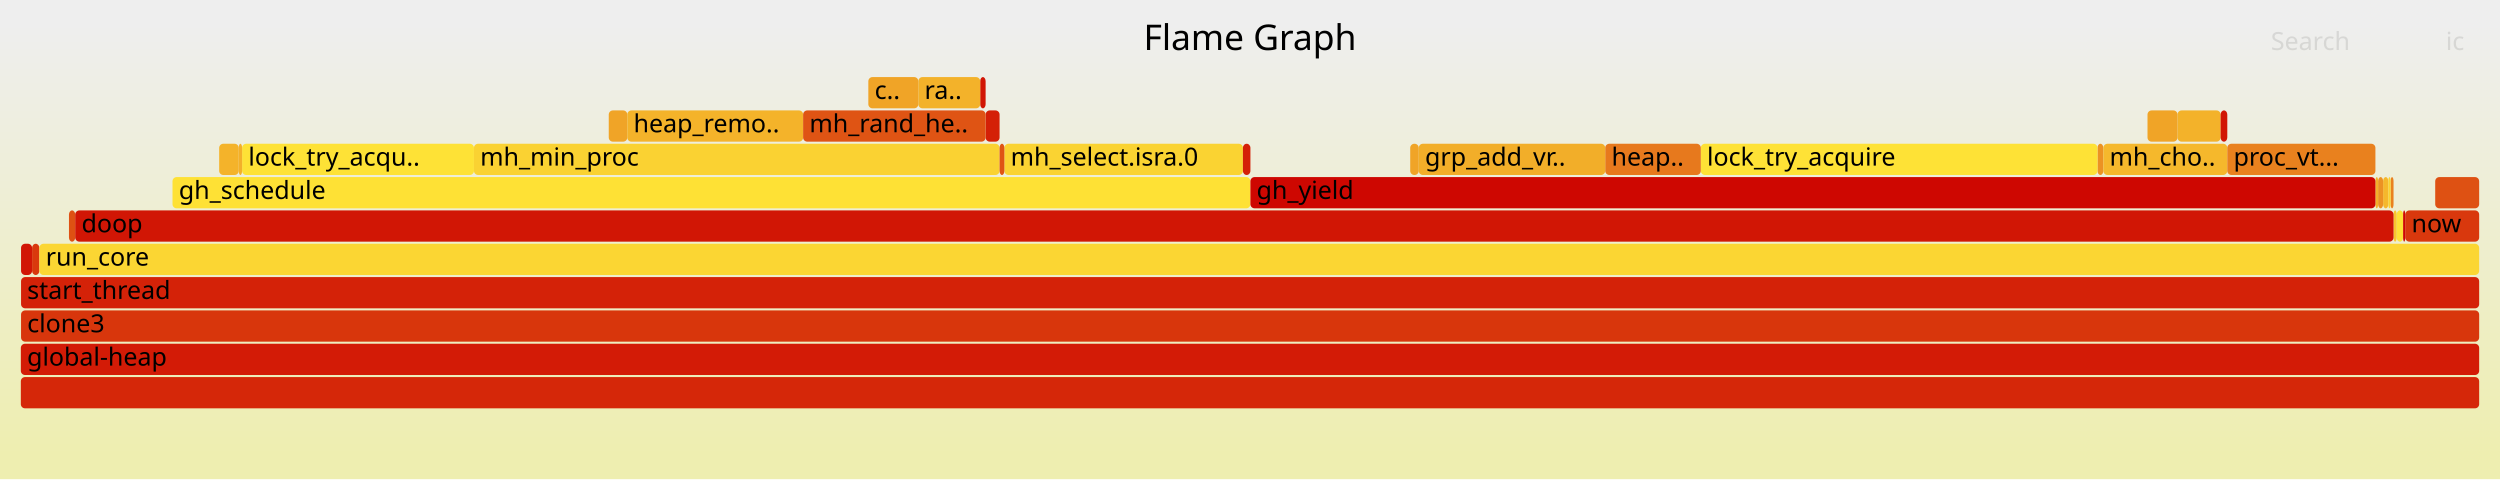
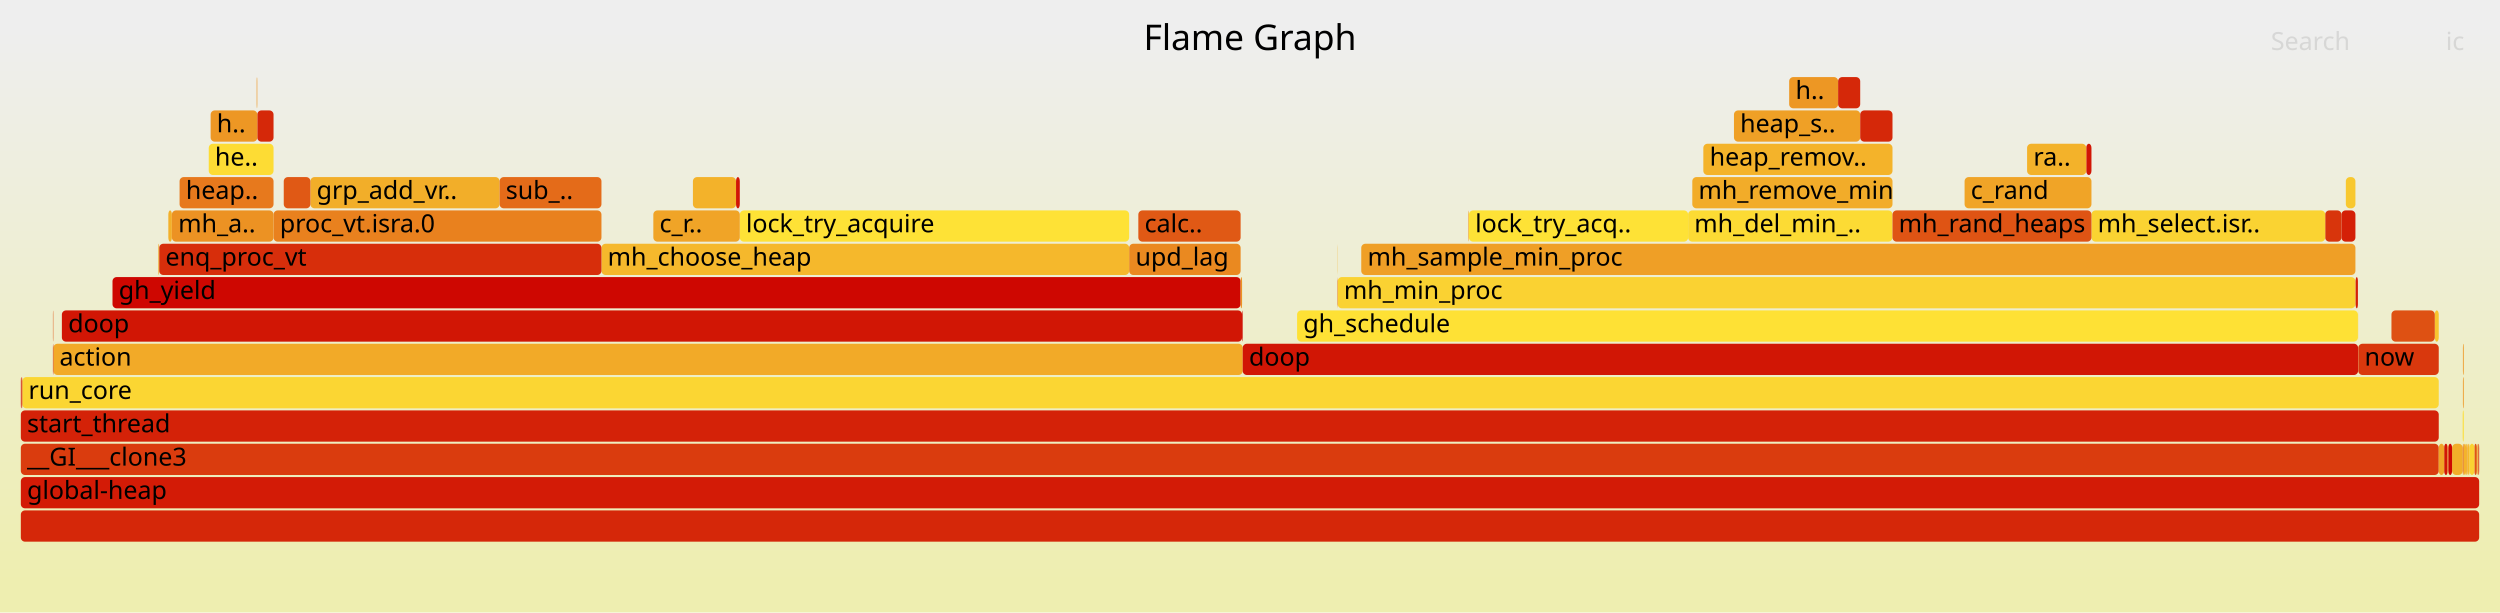
- <svg xmlns="http://www.w3.org/2000/svg" version="1.1" width="1200" height="230" viewBox="0 0 1200 230">
+ <svg xmlns="http://www.w3.org/2000/svg" version="1.1" width="1200" height="294" viewBox="0 0 1200 294">
  <defs>
    <linearGradient id="background" y1="0" y2="1" x1="0" x2="0">
      <stop stop-color="#eeeeee" offset="5%" />
      <stop stop-color="#eeeeb0" offset="95%" />
    </linearGradient>
  </defs>
  <style type="text/css">
	text { font-family:Verdana; font-size:12px; fill:rgb(0,0,0); }
	#search, #ignorecase { opacity:0.1; cursor:pointer; }
	#search:hover, #search.show, #ignorecase:hover, #ignorecase.show { opacity:1; }
	#subtitle { text-anchor:middle; font-color:rgb(160,160,160); }
	#title { text-anchor:middle; font-size:17px}
	#unzoom { cursor:pointer; }
	#frames &gt; *:hover { stroke:black; stroke-width:0.5; cursor:pointer; }
	.hide { display:none; }
	.parent { opacity:0.5; }
</style>
-   <rect x="0.0" y="0" width="1200.0" height="230.0" fill="url(#background)" />
+   <rect x="0.0" y="0" width="1200.0" height="294.0" fill="url(#background)" />
  <text id="title" x="600.00" y="24">Flame Graph</text>
-   <text id="details" x="10.00" y="213"> </text>
+   <text id="details" x="10.00" y="277"> </text>
  <text id="unzoom" x="10.00" y="24" class="hide">Reset Zoom</text>
  <text id="search" x="1090.00" y="24">Search</text>
  <text id="ignorecase" x="1174.00" y="24">ic</text>
-   <text id="matched" x="1090.00" y="213"> </text>
+   <text id="matched" x="1090.00" y="277"> </text>
  <g id="frames">
    <g>
-       <rect x="82.8" y="85" width="517.4" height="15.0" fill="rgb(254,225,53)" rx="2" ry="2" />
-       <text x="85.84" y="95.5">gh_schedule</text>
-     </g>
-     <g>
-       <rect x="105.2" y="69" width="9.4" height="15.0" fill="rgb(244,179,42)" rx="2" ry="2" />
-       <text x="108.20" y="79.5" />
-     </g>
-     <g>
-       <rect x="1147.5" y="85" width="1.4" height="15.0" fill="rgb(233,129,30)" rx="2" ry="2" />
-       <text x="1150.55" y="95.5" />
-     </g>
-     <g>
-       <rect x="10.1" y="133" width="1179.9" height="15.0" fill="rgb(212,34,8)" rx="2" ry="2" />
-       <text x="13.06" y="143.5">start_thread</text>
-     </g>
-     <g>
-       <rect x="470.5" y="37" width="2.6" height="15.0" fill="rgb(209,22,5)" rx="2" ry="2" />
-       <text x="473.55" y="47.5" />
-     </g>
-     <g>
-       <rect x="10.0" y="181" width="1180.0" height="15.0" fill="rgb(213,39,9)" rx="2" ry="2" />
+       <rect x="288.7" y="117" width="253.3" height="15.0" fill="rgb(245,184,44)" rx="2" ry="2" />
+       <text x="291.67" y="127.5">mh_choose_heap</text>
+     </g>
+     <g>
+       <rect x="832.3" y="53" width="60.6" height="15.0" fill="rgb(239,160,38)" rx="2" ry="2" />
+       <text x="835.26" y="63.5">heap_s..</text>
+     </g>
+     <g>
+       <rect x="1184.4" y="213" width="0.2" height="15.0" fill="rgb(236,146,35)" rx="2" ry="2" />
+       <text x="1187.43" y="223.5" />
+     </g>
+     <g>
+       <rect x="1168.7" y="149" width="1.9" height="15.0" fill="rgb(248,197,47)" rx="2" ry="2" />
+       <text x="1171.72" y="159.5" />
+     </g>
+     <g>
+       <rect x="705.1" y="101" width="105.2" height="15.0" fill="rgb(254,226,54)" rx="2" ry="2" />
+       <text x="708.09" y="111.5">lock_try_acq..</text>
+     </g>
+     <g>
+       <rect x="1184.6" y="213" width="0.8" height="15.0" fill="rgb(245,184,44)" rx="2" ry="2" />
+       <text x="1187.60" y="223.5" />
+     </g>
+     <g>
+       <rect x="76.4" y="117" width="212.3" height="15.0" fill="rgb(215,46,11)" rx="2" ry="2" />
+       <text x="79.41" y="127.5">enq_proc_vt</text>
+     </g>
+     <g>
+       <rect x="943.0" y="85" width="60.9" height="15.0" fill="rgb(240,164,39)" rx="2" ry="2" />
+       <text x="945.97" y="95.5">c_rand</text>
+     </g>
+     <g>
+       <rect x="1189.2" y="213" width="0.2" height="15.0" fill="rgb(217,56,13)" rx="2" ry="2" />
+       <text x="1192.19" y="223.5" />
+     </g>
+     <g>
+       <rect x="80.8" y="101" width="1.7" height="15.0" fill="rgb(243,176,42)" rx="2" ry="2" />
+       <text x="83.85" y="111.5" />
+     </g>
+     <g>
+       <rect x="1177.0" y="213" width="5.1" height="15.0" fill="rgb(242,174,41)" rx="2" ry="2" />
+       <text x="1179.97" y="223.5" />
+     </g>
+     <g>
+       <rect x="10.7" y="181" width="1159.9" height="15.0" fill="rgb(251,214,51)" rx="2" ry="2" />
+       <text x="13.67" y="191.5">run_core</text>
+     </g>
+     <g>
+       <rect x="704.7" y="101" width="0.3" height="15.0" fill="rgb(240,164,39)" rx="2" ry="2" />
+       <text x="707.69" y="111.5" />
+     </g>
+     <g>
+       <rect x="25.6" y="165" width="570.9" height="15.0" fill="rgb(242,170,40)" rx="2" ry="2" />
+       <text x="28.55" y="175.5">action</text>
+     </g>
+     <g>
+       <rect x="641.8" y="117" width="0.1" height="15.0" fill="rgb(243,176,42)" rx="2" ry="2" />
+       <text x="644.80" y="127.5" />
+     </g>
+     <g>
+       <rect x="123.2" y="37" width="0.3" height="15.0" fill="rgb(237,151,36)" rx="2" ry="2" />
+       <text x="126.16" y="47.5" />
+     </g>
+     <g>
+       <rect x="812.3" y="85" width="96.1" height="15.0" fill="rgb(242,172,41)" rx="2" ry="2" />
+       <text x="815.27" y="95.5">mh_remove_min</text>
+     </g>
+     <g>
+       <rect x="858.8" y="37" width="23.5" height="15.0" fill="rgb(237,151,36)" rx="2" ry="2" />
+       <text x="861.85" y="47.5">h..</text>
+     </g>
+     <g>
+       <rect x="1131.9" y="165" width="0.1" height="15.0" fill="rgb(254,225,53)" rx="2" ry="2" />
+       <text x="1134.86" y="175.5" />
+     </g>
+     <g>
+       <rect x="10.0" y="213" width="1160.6" height="15.0" fill="rgb(218,60,14)" rx="2" ry="2" />
+       <text x="13.00" y="223.5">__GI___clone3</text>
+     </g>
+     <g>
+       <rect x="1189.6" y="213" width="0.4" height="15.0" fill="rgb(212,32,7)" rx="2" ry="2" />
+       <text x="1192.64" y="223.5" />
+     </g>
+     <g>
+       <rect x="642.0" y="133" width="0.1" height="15.0" fill="rgb(243,176,42)" rx="2" ry="2" />
+       <text x="644.97" y="143.5" />
+     </g>
+     <g>
+       <rect x="1123.9" y="101" width="6.7" height="15.0" fill="rgb(212,32,7)" rx="2" ry="2" />
+       <text x="1126.92" y="111.5" />
+     </g>
+     <g>
+       <rect x="332.6" y="85" width="20.7" height="15.0" fill="rgb(243,178,42)" rx="2" ry="2" />
+       <text x="335.58" y="95.5" />
+     </g>
+     <g>
+       <rect x="10.0" y="229" width="1180.0" height="15.0" fill="rgb(211,27,6)" rx="2" ry="2" />
+       <text x="13.00" y="239.5">global-heap</text>
+     </g>
+     <g>
+       <rect x="1173.2" y="213" width="1.7" height="15.0" fill="rgb(209,22,5)" rx="2" ry="2" />
+       <text x="1176.18" y="223.5" />
+     </g>
+     <g>
+       <rect x="149.0" y="85" width="90.8" height="15.0" fill="rgb(242,174,41)" rx="2" ry="2" />
+       <text x="151.99" y="95.5">grp_add_vr..</text>
+     </g>
+     <g>
+       <rect x="123.5" y="53" width="7.8" height="15.0" fill="rgb(213,40,9)" rx="2" ry="2" />
+       <text x="126.54" y="63.5" />
+     </g>
+     <g>
+       <rect x="642.1" y="133" width="488.5" height="15.0" fill="rgb(250,210,50)" rx="2" ry="2" />
+       <text x="645.08" y="143.5">mh_min_proc</text>
+     </g>
+     <g>
+       <rect x="10.3" y="181" width="0.4" height="15.0" fill="rgb(217,56,13)" rx="2" ry="2" />
+       <text x="13.28" y="191.5" />
+     </g>
+     <g>
+       <rect x="596.5" y="165" width="535.4" height="15.0" fill="rgb(209,22,5)" rx="2" ry="2" />
+       <text x="599.52" y="175.5">doop</text>
+     </g>
+     <g>
+       <rect x="810.3" y="101" width="98.1" height="15.0" fill="rgb(252,219,52)" rx="2" ry="2" />
+       <text x="813.25" y="111.5">mh_del_min_..</text>
+     </g>
+     <g>
+       <rect x="882.3" y="37" width="10.6" height="15.0" fill="rgb(213,40,9)" rx="2" ry="2" />
+       <text x="885.28" y="47.5" />
+     </g>
+     <g>
+       <rect x="1001.4" y="69" width="2.5" height="15.0" fill="rgb(209,22,5)" rx="2" ry="2" />
+       <text x="1004.35" y="79.5" />
+     </g>
+     <g>
+       <rect x="596.2" y="149" width="0.3" height="15.0" fill="rgb(206,7,1)" rx="2" ry="2" />
+       <text x="599.24" y="159.5" />
+     </g>
+     <g>
+       <rect x="1187.7" y="213" width="1.2" height="15.0" fill="rgb(223,84,20)" rx="2" ry="2" />
+       <text x="1190.72" y="223.5" />
+     </g>
+     <g>
+       <rect x="100.2" y="69" width="31.1" height="15.0" fill="rgb(253,220,52)" rx="2" ry="2" />
+       <text x="103.16" y="79.5">he..</text>
+     </g>
+     <g>
+       <rect x="1116.1" y="101" width="7.8" height="15.0" fill="rgb(216,53,12)" rx="2" ry="2" />
+       <text x="1119.07" y="111.5" />
+     </g>
+     <g>
+       <rect x="542.0" y="117" width="53.5" height="15.0" fill="rgb(234,137,32)" rx="2" ry="2" />
+       <text x="545.04" y="127.5">upd_lag</text>
+     </g>
+     <g>
+       <rect x="546.4" y="101" width="49.1" height="15.0" fill="rgb(224,89,21)" rx="2" ry="2" />
+       <text x="549.40" y="111.5">calc..</text>
+     </g>
+     <g>
+       <rect x="54.0" y="133" width="541.5" height="15.0" fill="rgb(206,7,1)" rx="2" ry="2" />
+       <text x="57.00" y="143.5">gh_yield</text>
+     </g>
+     <g>
+       <rect x="1147.9" y="149" width="20.8" height="15.0" fill="rgb(222,81,19)" rx="2" ry="2" />
+       <text x="1150.89" y="159.5" />
+     </g>
+     <g>
+       <rect x="1185.4" y="213" width="2.3" height="15.0" fill="rgb(250,210,50)" rx="2" ry="2" />
+       <text x="1188.36" y="223.5" />
+     </g>
+     <g>
+       <rect x="1182.6" y="213" width="1.1" height="15.0" fill="rgb(244,179,42)" rx="2" ry="2" />
+       <text x="1185.64" y="223.5" />
+     </g>
+     <g>
+       <rect x="1182.1" y="197" width="0.5" height="15.0" fill="rgb(253,220,52)" rx="2" ry="2" />
+       <text x="1185.13" y="207.5" />
+     </g>
+     <g>
+       <rect x="1183.7" y="213" width="0.7" height="15.0" fill="rgb(243,176,42)" rx="2" ry="2" />
+       <text x="1186.70" y="223.5" />
+     </g>
+     <g>
+       <rect x="1126.0" y="85" width="4.6" height="15.0" fill="rgb(248,200,47)" rx="2" ry="2" />
+       <text x="1129.01" y="95.5" />
+     </g>
+     <g>
+       <rect x="622.6" y="149" width="509.2" height="15.0" fill="rgb(254,225,53)" rx="2" ry="2" />
+       <text x="625.57" y="159.5">gh_schedule</text>
+     </g>
+     <g>
+       <rect x="641.8" y="133" width="0.1" height="15.0" fill="rgb(210,24,5)" rx="2" ry="2" />
+       <text x="644.80" y="143.5" />
+     </g>
+     <g>
+       <rect x="10.0" y="245" width="1180.0" height="15.0" fill="rgb(213,39,9)" rx="2" ry="2" />
+       <text x="13.00" y="255.5" />
+     </g>
+     <g>
+       <rect x="653.4" y="117" width="477.2" height="15.0" fill="rgb(239,159,38)" rx="2" ry="2" />
+       <text x="656.43" y="127.5">mh_sample_min_proc</text>
+     </g>
+     <g>
+       <rect x="25.4" y="149" width="0.2" height="15.0" fill="rgb(222,81,19)" rx="2" ry="2" />
+       <text x="28.44" y="159.5" />
+     </g>
+     <g>
+       <rect x="1131.8" y="149" width="0.1" height="15.0" fill="rgb(250,210,50)" rx="2" ry="2" />
+       <text x="1134.75" y="159.5" />
+     </g>
+     <g>
+       <rect x="136.2" y="85" width="12.8" height="15.0" fill="rgb(224,89,21)" rx="2" ry="2" />
+       <text x="139.18" y="95.5" />
+     </g>
+     <g>
+       <rect x="1170.6" y="213" width="2.6" height="15.0" fill="rgb(240,164,39)" rx="2" ry="2" />
+       <text x="1173.63" y="223.5" />
+     </g>
+     <g>
+       <rect x="355.1" y="101" width="186.9" height="15.0" fill="rgb(254,226,54)" rx="2" ry="2" />
+       <text x="358.06" y="111.5">lock_try_acquire</text>
+     </g>
+     <g>
+       <rect x="1188.9" y="213" width="0.3" height="15.0" fill="rgb(250,211,50)" rx="2" ry="2" />
+       <text x="1191.90" y="223.5" />
+     </g>
+     <g>
+       <rect x="1130.6" y="133" width="0.1" height="15.0" fill="rgb(250,211,50)" rx="2" ry="2" />
+       <text x="1133.57" y="143.5" />
+     </g>
+     <g>
+       <rect x="131.3" y="101" width="157.4" height="15.0" fill="rgb(233,129,30)" rx="2" ry="2" />
+       <text x="134.32" y="111.5">proc_vt.isra.0</text>
+     </g>
+     <g>
+       <rect x="76.0" y="117" width="0.4" height="15.0" fill="rgb(240,164,39)" rx="2" ry="2" />
+       <text x="79.02" y="127.5" />
+     </g>
+     <g>
+       <rect x="86.2" y="85" width="45.1" height="15.0" fill="rgb(231,121,29)" rx="2" ry="2" />
+       <text x="89.21" y="95.5">heap..</text>
+     </g>
+     <g>
+       <rect x="10.0" y="181" width="0.3" height="15.0" fill="rgb(209,22,5)" rx="2" ry="2" />
      <text x="13.00" y="191.5" />
    </g>
    <g>
-       <rect x="482.1" y="69" width="114.5" height="15.0" fill="rgb(250,211,50)" rx="2" ry="2" />
-       <text x="485.12" y="79.5">mh_select.isra.0</text>
-     </g>
-     <g>
-       <rect x="116.2" y="69" width="111.3" height="15.0" fill="rgb(254,226,54)" rx="2" ry="2" />
-       <text x="119.21" y="79.5">lock_try_acqu..</text>
-     </g>
-     <g>
-       <rect x="1143.9" y="85" width="2.5" height="15.0" fill="rgb(245,184,44)" rx="2" ry="2" />
-       <text x="1146.91" y="95.5" />
-     </g>
-     <g>
-       <rect x="1146.4" y="85" width="1.1" height="15.0" fill="rgb(250,210,50)" rx="2" ry="2" />
-       <text x="1149.37" y="95.5" />
-     </g>
-     <g>
-       <rect x="15.4" y="117" width="3.5" height="15.0" fill="rgb(217,56,13)" rx="2" ry="2" />
-       <text x="18.35" y="127.5" />
-     </g>
-     <g>
-       <rect x="1140.2" y="85" width="1.3" height="15.0" fill="rgb(243,176,42)" rx="2" ry="2" />
-       <text x="1143.20" y="95.5" />
-     </g>
-     <g>
-       <rect x="440.8" y="37" width="29.7" height="15.0" fill="rgb(243,178,42)" rx="2" ry="2" />
-       <text x="443.77" y="47.5">ra..</text>
-     </g>
-     <g>
-       <rect x="416.8" y="37" width="24.0" height="15.0" fill="rgb(240,164,39)" rx="2" ry="2" />
-       <text x="419.83" y="47.5">c..</text>
-     </g>
-     <g>
-       <rect x="292.2" y="53" width="8.9" height="15.0" fill="rgb(240,164,39)" rx="2" ry="2" />
-       <text x="295.20" y="63.5" />
-     </g>
-     <g>
-       <rect x="473.1" y="53" width="6.7" height="15.0" fill="rgb(212,32,7)" rx="2" ry="2" />
-       <text x="476.13" y="63.5" />
-     </g>
-     <g>
-       <rect x="1006.8" y="69" width="2.8" height="15.0" fill="rgb(236,146,35)" rx="2" ry="2" />
-       <text x="1009.84" y="79.5" />
-     </g>
-     <g>
-       <rect x="1168.9" y="85" width="21.1" height="15.0" fill="rgb(222,81,19)" rx="2" ry="2" />
-       <text x="1171.88" y="95.5" />
-     </g>
-     <g>
-       <rect x="1009.6" y="69" width="59.5" height="15.0" fill="rgb(245,184,44)" rx="2" ry="2" />
-       <text x="1012.59" y="79.5">mh_cho..</text>
-     </g>
-     <g>
-       <rect x="1150.4" y="101" width="3.1" height="15.0" fill="rgb(254,225,53)" rx="2" ry="2" />
-       <text x="1153.39" y="111.5" />
-     </g>
-     <g>
-       <rect x="18.9" y="117" width="1171.1" height="15.0" fill="rgb(251,214,51)" rx="2" ry="2" />
-       <text x="21.95" y="127.5">run_core</text>
-     </g>
-     <g>
-       <rect x="1045.2" y="53" width="20.7" height="15.0" fill="rgb(243,178,42)" rx="2" ry="2" />
-       <text x="1048.16" y="63.5" />
-     </g>
-     <g>
-       <rect x="816.4" y="69" width="190.4" height="15.0" fill="rgb(254,226,54)" rx="2" ry="2" />
-       <text x="819.37" y="79.5">lock_try_acquire</text>
-     </g>
-     <g>
-       <rect x="1141.5" y="85" width="2.4" height="15.0" fill="rgb(236,146,35)" rx="2" ry="2" />
-       <text x="1144.55" y="95.5" />
-     </g>
-     <g>
-       <rect x="227.5" y="69" width="252.3" height="15.0" fill="rgb(250,210,50)" rx="2" ry="2" />
-       <text x="230.49" y="79.5">mh_min_proc</text>
-     </g>
-     <g>
-       <rect x="10.1" y="149" width="1179.9" height="15.0" fill="rgb(216,54,12)" rx="2" ry="2" />
-       <text x="13.06" y="159.5">clone3</text>
-     </g>
-     <g>
-       <rect x="301.1" y="53" width="84.4" height="15.0" fill="rgb(244,179,42)" rx="2" ry="2" />
-       <text x="304.10" y="63.5">heap_remo..</text>
-     </g>
-     <g>
-       <rect x="770.5" y="69" width="45.9" height="15.0" fill="rgb(231,121,29)" rx="2" ry="2" />
-       <text x="773.54" y="79.5">heap..</text>
-     </g>
-     <g>
-       <rect x="114.6" y="69" width="1.6" height="15.0" fill="rgb(243,176,42)" rx="2" ry="2" />
-       <text x="117.58" y="79.5" />
-     </g>
-     <g>
-       <rect x="1065.9" y="53" width="3.2" height="15.0" fill="rgb(209,22,5)" rx="2" ry="2" />
-       <text x="1068.85" y="63.5" />
-     </g>
-     <g>
-       <rect x="681.0" y="69" width="89.5" height="15.0" fill="rgb(242,174,41)" rx="2" ry="2" />
-       <text x="684.01" y="79.5">grp_add_vr..</text>
-     </g>
-     <g>
-       <rect x="1069.1" y="69" width="71.1" height="15.0" fill="rgb(233,129,30)" rx="2" ry="2" />
-       <text x="1072.11" y="79.5">proc_vt...</text>
-     </g>
-     <g>
-       <rect x="676.9" y="69" width="4.1" height="15.0" fill="rgb(240,164,39)" rx="2" ry="2" />
-       <text x="679.85" y="79.5" />
-     </g>
-     <g>
-       <rect x="1154.5" y="101" width="35.5" height="15.0" fill="rgb(217,56,13)" rx="2" ry="2" />
-       <text x="1157.53" y="111.5">now</text>
-     </g>
-     <g>
-       <rect x="1148.9" y="101" width="1.5" height="15.0" fill="rgb(248,197,47)" rx="2" ry="2" />
-       <text x="1151.94" y="111.5" />
-     </g>
-     <g>
-       <rect x="1030.8" y="53" width="14.4" height="15.0" fill="rgb(240,164,39)" rx="2" ry="2" />
-       <text x="1033.79" y="63.5" />
-     </g>
-     <g>
-       <rect x="385.5" y="53" width="87.6" height="15.0" fill="rgb(223,84,20)" rx="2" ry="2" />
-       <text x="388.52" y="63.5">mh_rand_he..</text>
-     </g>
-     <g>
-       <rect x="596.6" y="69" width="3.6" height="15.0" fill="rgb(212,32,7)" rx="2" ry="2" />
-       <text x="599.62" y="79.5" />
-     </g>
-     <g>
-       <rect x="1153.5" y="101" width="1.0" height="15.0" fill="rgb(206,7,1)" rx="2" ry="2" />
-       <text x="1156.47" y="111.5" />
-     </g>
-     <g>
-       <rect x="10.0" y="165" width="1180.0" height="15.0" fill="rgb(211,27,6)" rx="2" ry="2" />
-       <text x="13.00" y="175.5">global-heap</text>
-     </g>
-     <g>
-       <rect x="33.1" y="101" width="3.0" height="15.0" fill="rgb(222,81,19)" rx="2" ry="2" />
-       <text x="36.10" y="111.5" />
-     </g>
-     <g>
-       <rect x="600.2" y="85" width="540.0" height="15.0" fill="rgb(206,7,1)" rx="2" ry="2" />
-       <text x="603.16" y="95.5">gh_yield</text>
-     </g>
-     <g>
-       <rect x="36.1" y="101" width="1112.8" height="15.0" fill="rgb(209,22,5)" rx="2" ry="2" />
-       <text x="39.14" y="111.5">doop</text>
-     </g>
-     <g>
-       <rect x="479.8" y="69" width="2.3" height="15.0" fill="rgb(223,84,20)" rx="2" ry="2" />
-       <text x="482.76" y="79.5" />
-     </g>
-     <g>
-       <rect x="10.1" y="117" width="5.3" height="15.0" fill="rgb(209,22,5)" rx="2" ry="2" />
-       <text x="13.06" y="127.5" />
+       <rect x="1189.4" y="213" width="0.2" height="15.0" fill="rgb(233,129,30)" rx="2" ry="2" />
+       <text x="1192.36" y="223.5" />
+     </g>
+     <g>
+       <rect x="1003.9" y="101" width="112.2" height="15.0" fill="rgb(250,211,50)" rx="2" ry="2" />
+       <text x="1006.88" y="111.5">mh_select.isr..</text>
+     </g>
+     <g>
+       <rect x="908.4" y="101" width="95.5" height="15.0" fill="rgb(223,84,20)" rx="2" ry="2" />
+       <text x="911.37" y="111.5">mh_rand_heaps</text>
+     </g>
+     <g>
+       <rect x="1174.9" y="213" width="0.3" height="15.0" fill="rgb(254,225,53)" rx="2" ry="2" />
+       <text x="1177.95" y="223.5" />
+     </g>
+     <g>
+       <rect x="10.0" y="197" width="1160.6" height="15.0" fill="rgb(212,34,8)" rx="2" ry="2" />
+       <text x="13.00" y="207.5">start_thread</text>
+     </g>
+     <g>
+       <rect x="817.6" y="69" width="90.8" height="15.0" fill="rgb(244,179,42)" rx="2" ry="2" />
+       <text x="820.64" y="79.5">heap_remov..</text>
+     </g>
+     <g>
+       <rect x="101.1" y="53" width="22.4" height="15.0" fill="rgb(237,151,36)" rx="2" ry="2" />
+       <text x="104.06" y="63.5">h..</text>
+     </g>
+     <g>
+       <rect x="29.7" y="149" width="566.5" height="15.0" fill="rgb(209,22,5)" rx="2" ry="2" />
+       <text x="32.74" y="159.5">doop</text>
+     </g>
+     <g>
+       <rect x="1182.2" y="181" width="0.4" height="15.0" fill="rgb(237,151,36)" rx="2" ry="2" />
+       <text x="1185.19" y="191.5" />
+     </g>
+     <g>
+       <rect x="973.0" y="69" width="28.4" height="15.0" fill="rgb(243,178,42)" rx="2" ry="2" />
+       <text x="976.03" y="79.5">ra..</text>
+     </g>
+     <g>
+       <rect x="892.9" y="53" width="15.5" height="15.0" fill="rgb(213,40,9)" rx="2" ry="2" />
+       <text x="895.90" y="63.5" />
+     </g>
+     <g>
+       <rect x="1175.2" y="213" width="1.8" height="15.0" fill="rgb(206,7,1)" rx="2" ry="2" />
+       <text x="1178.23" y="223.5" />
+     </g>
+     <g>
+       <rect x="82.5" y="101" width="48.8" height="15.0" fill="rgb(236,146,35)" rx="2" ry="2" />
+       <text x="85.54" y="111.5">mh_a..</text>
+     </g>
+     <g>
+       <rect x="239.8" y="85" width="48.9" height="15.0" fill="rgb(228,107,25)" rx="2" ry="2" />
+       <text x="242.78" y="95.5">sub_..</text>
+     </g>
+     <g>
+       <rect x="1130.7" y="133" width="1.1" height="15.0" fill="rgb(212,32,7)" rx="2" ry="2" />
+       <text x="1133.74" y="143.5" />
+     </g>
+     <g>
+       <rect x="1182.1" y="213" width="0.5" height="15.0" fill="rgb(231,121,29)" rx="2" ry="2" />
+       <text x="1185.13" y="223.5" />
+     </g>
+     <g>
+       <rect x="1182.2" y="165" width="0.4" height="15.0" fill="rgb(237,151,36)" rx="2" ry="2" />
+       <text x="1185.19" y="175.5" />
+     </g>
+     <g>
+       <rect x="1132.0" y="165" width="38.6" height="15.0" fill="rgb(217,56,13)" rx="2" ry="2" />
+       <text x="1134.98" y="175.5">now</text>
+     </g>
+     <g>
+       <rect x="25.4" y="165" width="0.2" height="15.0" fill="rgb(210,24,5)" rx="2" ry="2" />
+       <text x="28.44" y="175.5" />
+     </g>
+     <g>
+       <rect x="353.3" y="85" width="1.8" height="15.0" fill="rgb(209,22,5)" rx="2" ry="2" />
+       <text x="356.32" y="95.5" />
+     </g>
+     <g>
+       <rect x="595.5" y="133" width="0.7" height="15.0" fill="rgb(236,146,35)" rx="2" ry="2" />
+       <text x="598.51" y="143.5" />
+     </g>
+     <g>
+       <rect x="313.6" y="101" width="41.5" height="15.0" fill="rgb(240,164,39)" rx="2" ry="2" />
+       <text x="316.57" y="111.5">c_r..</text>
    </g>
  </g>
</svg>
